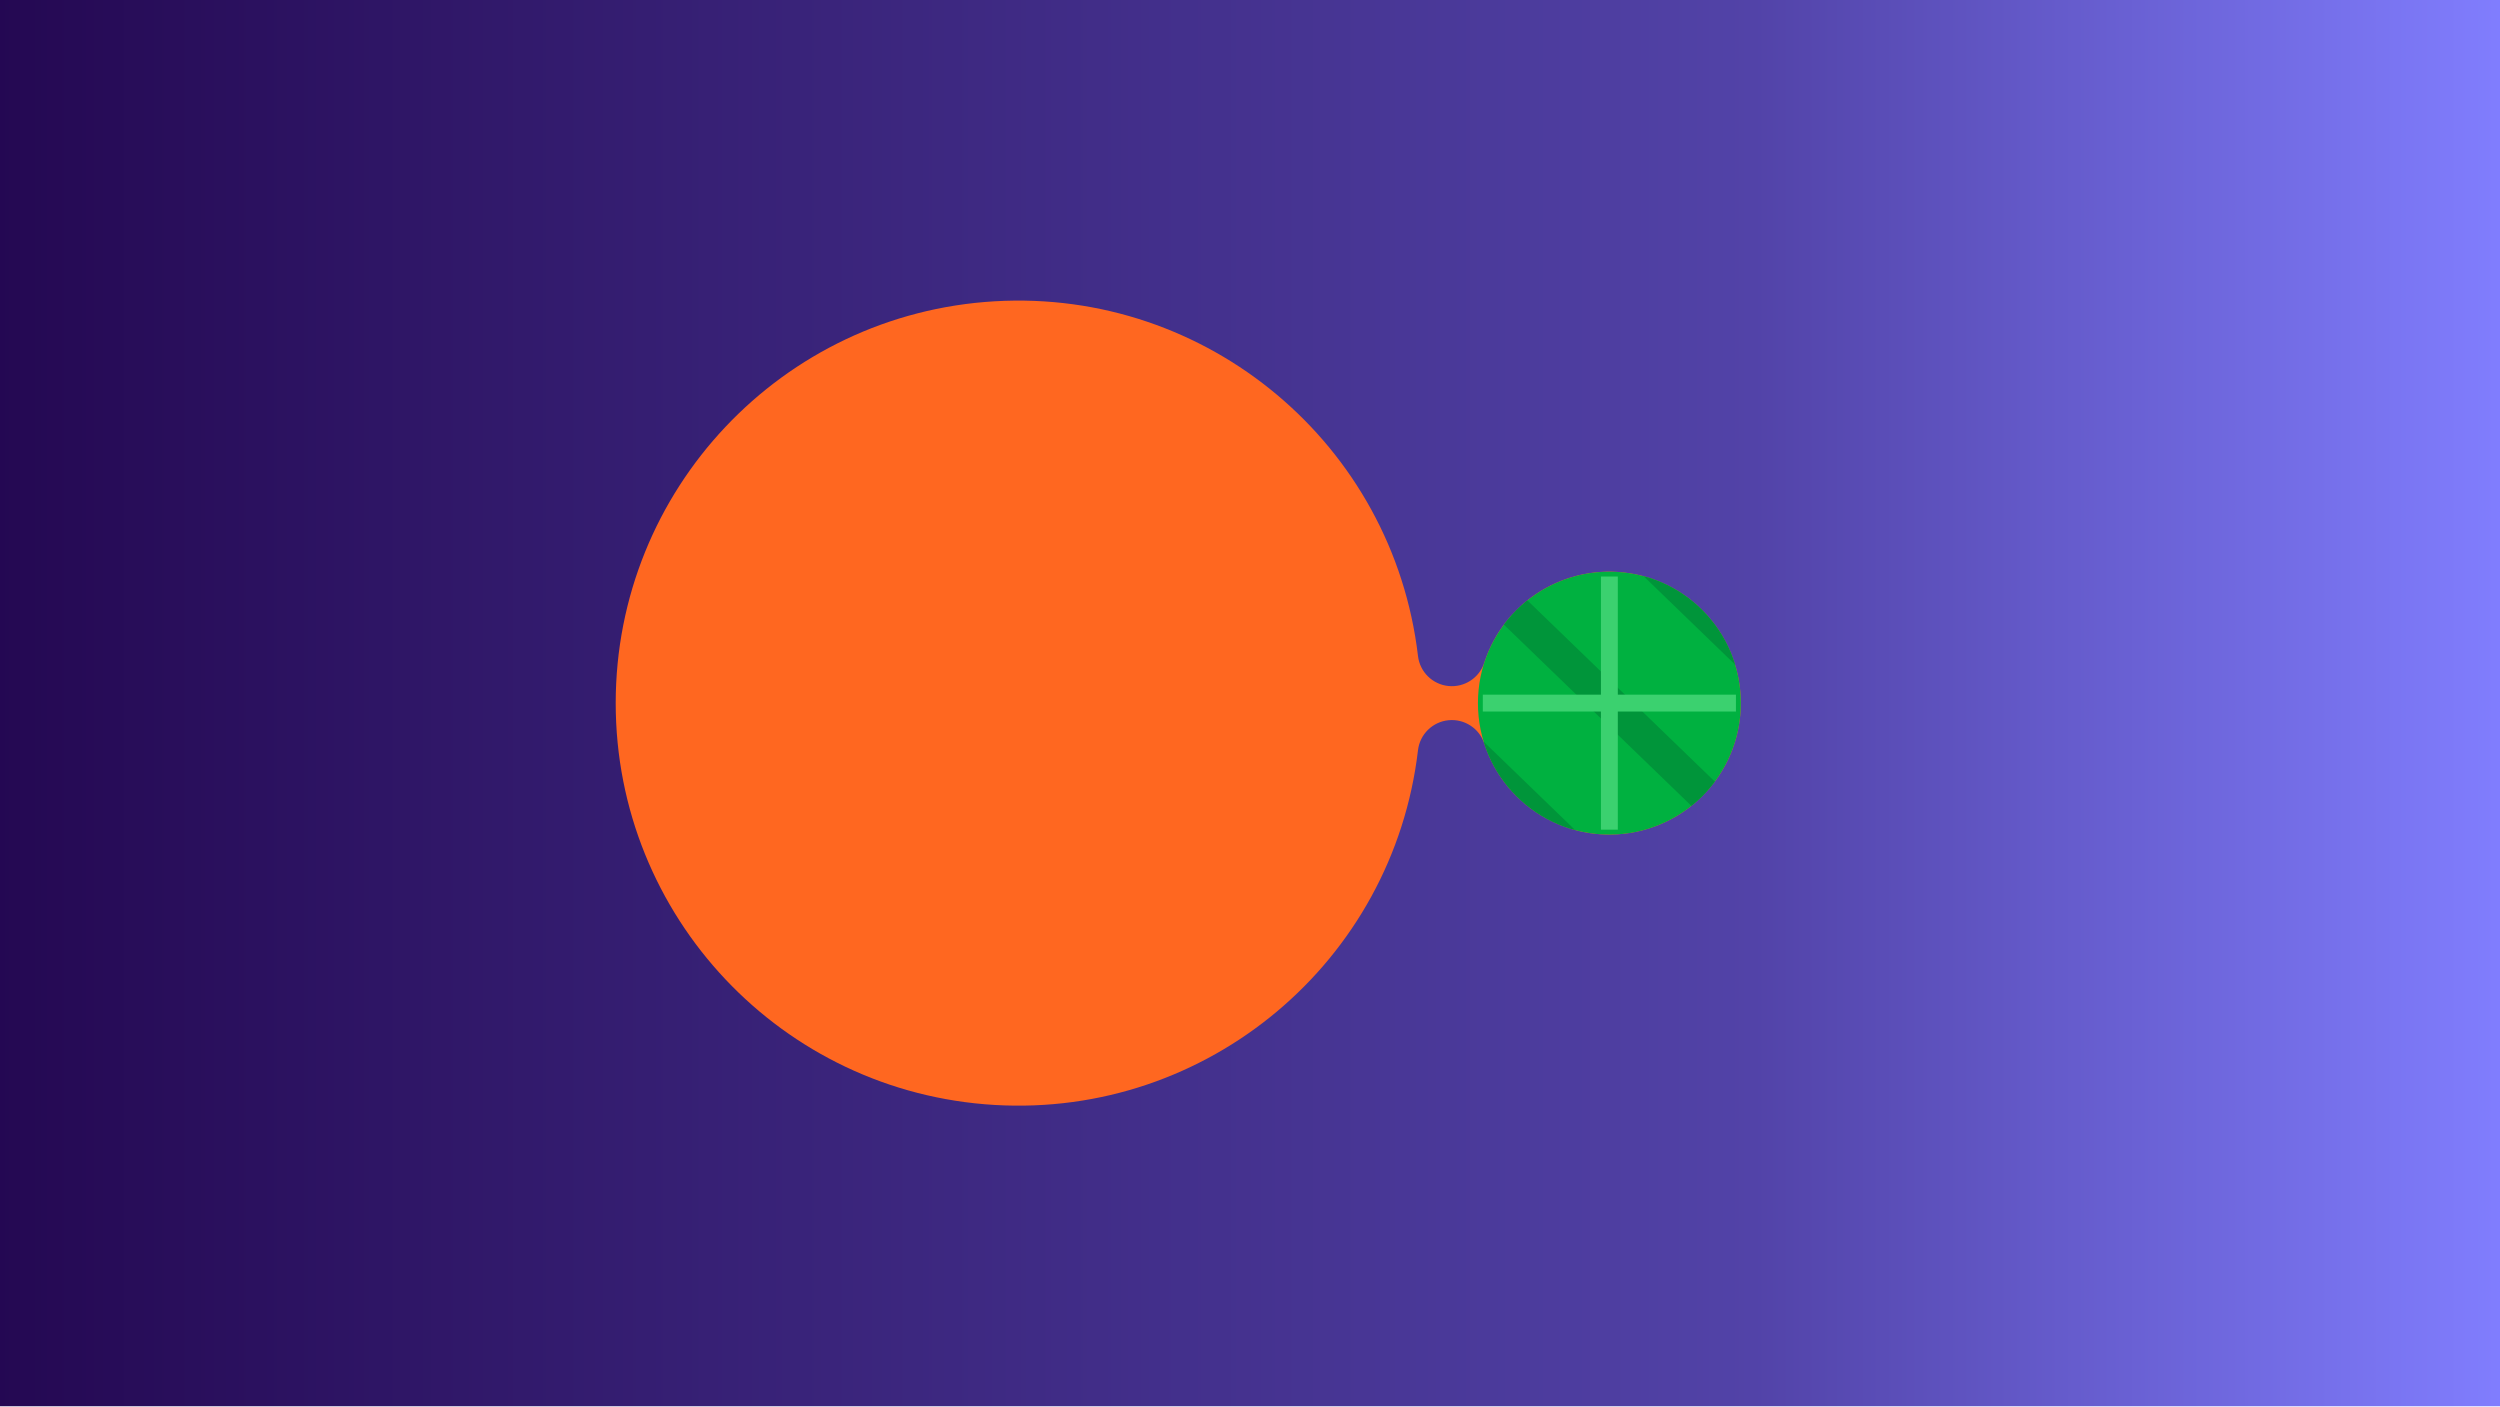
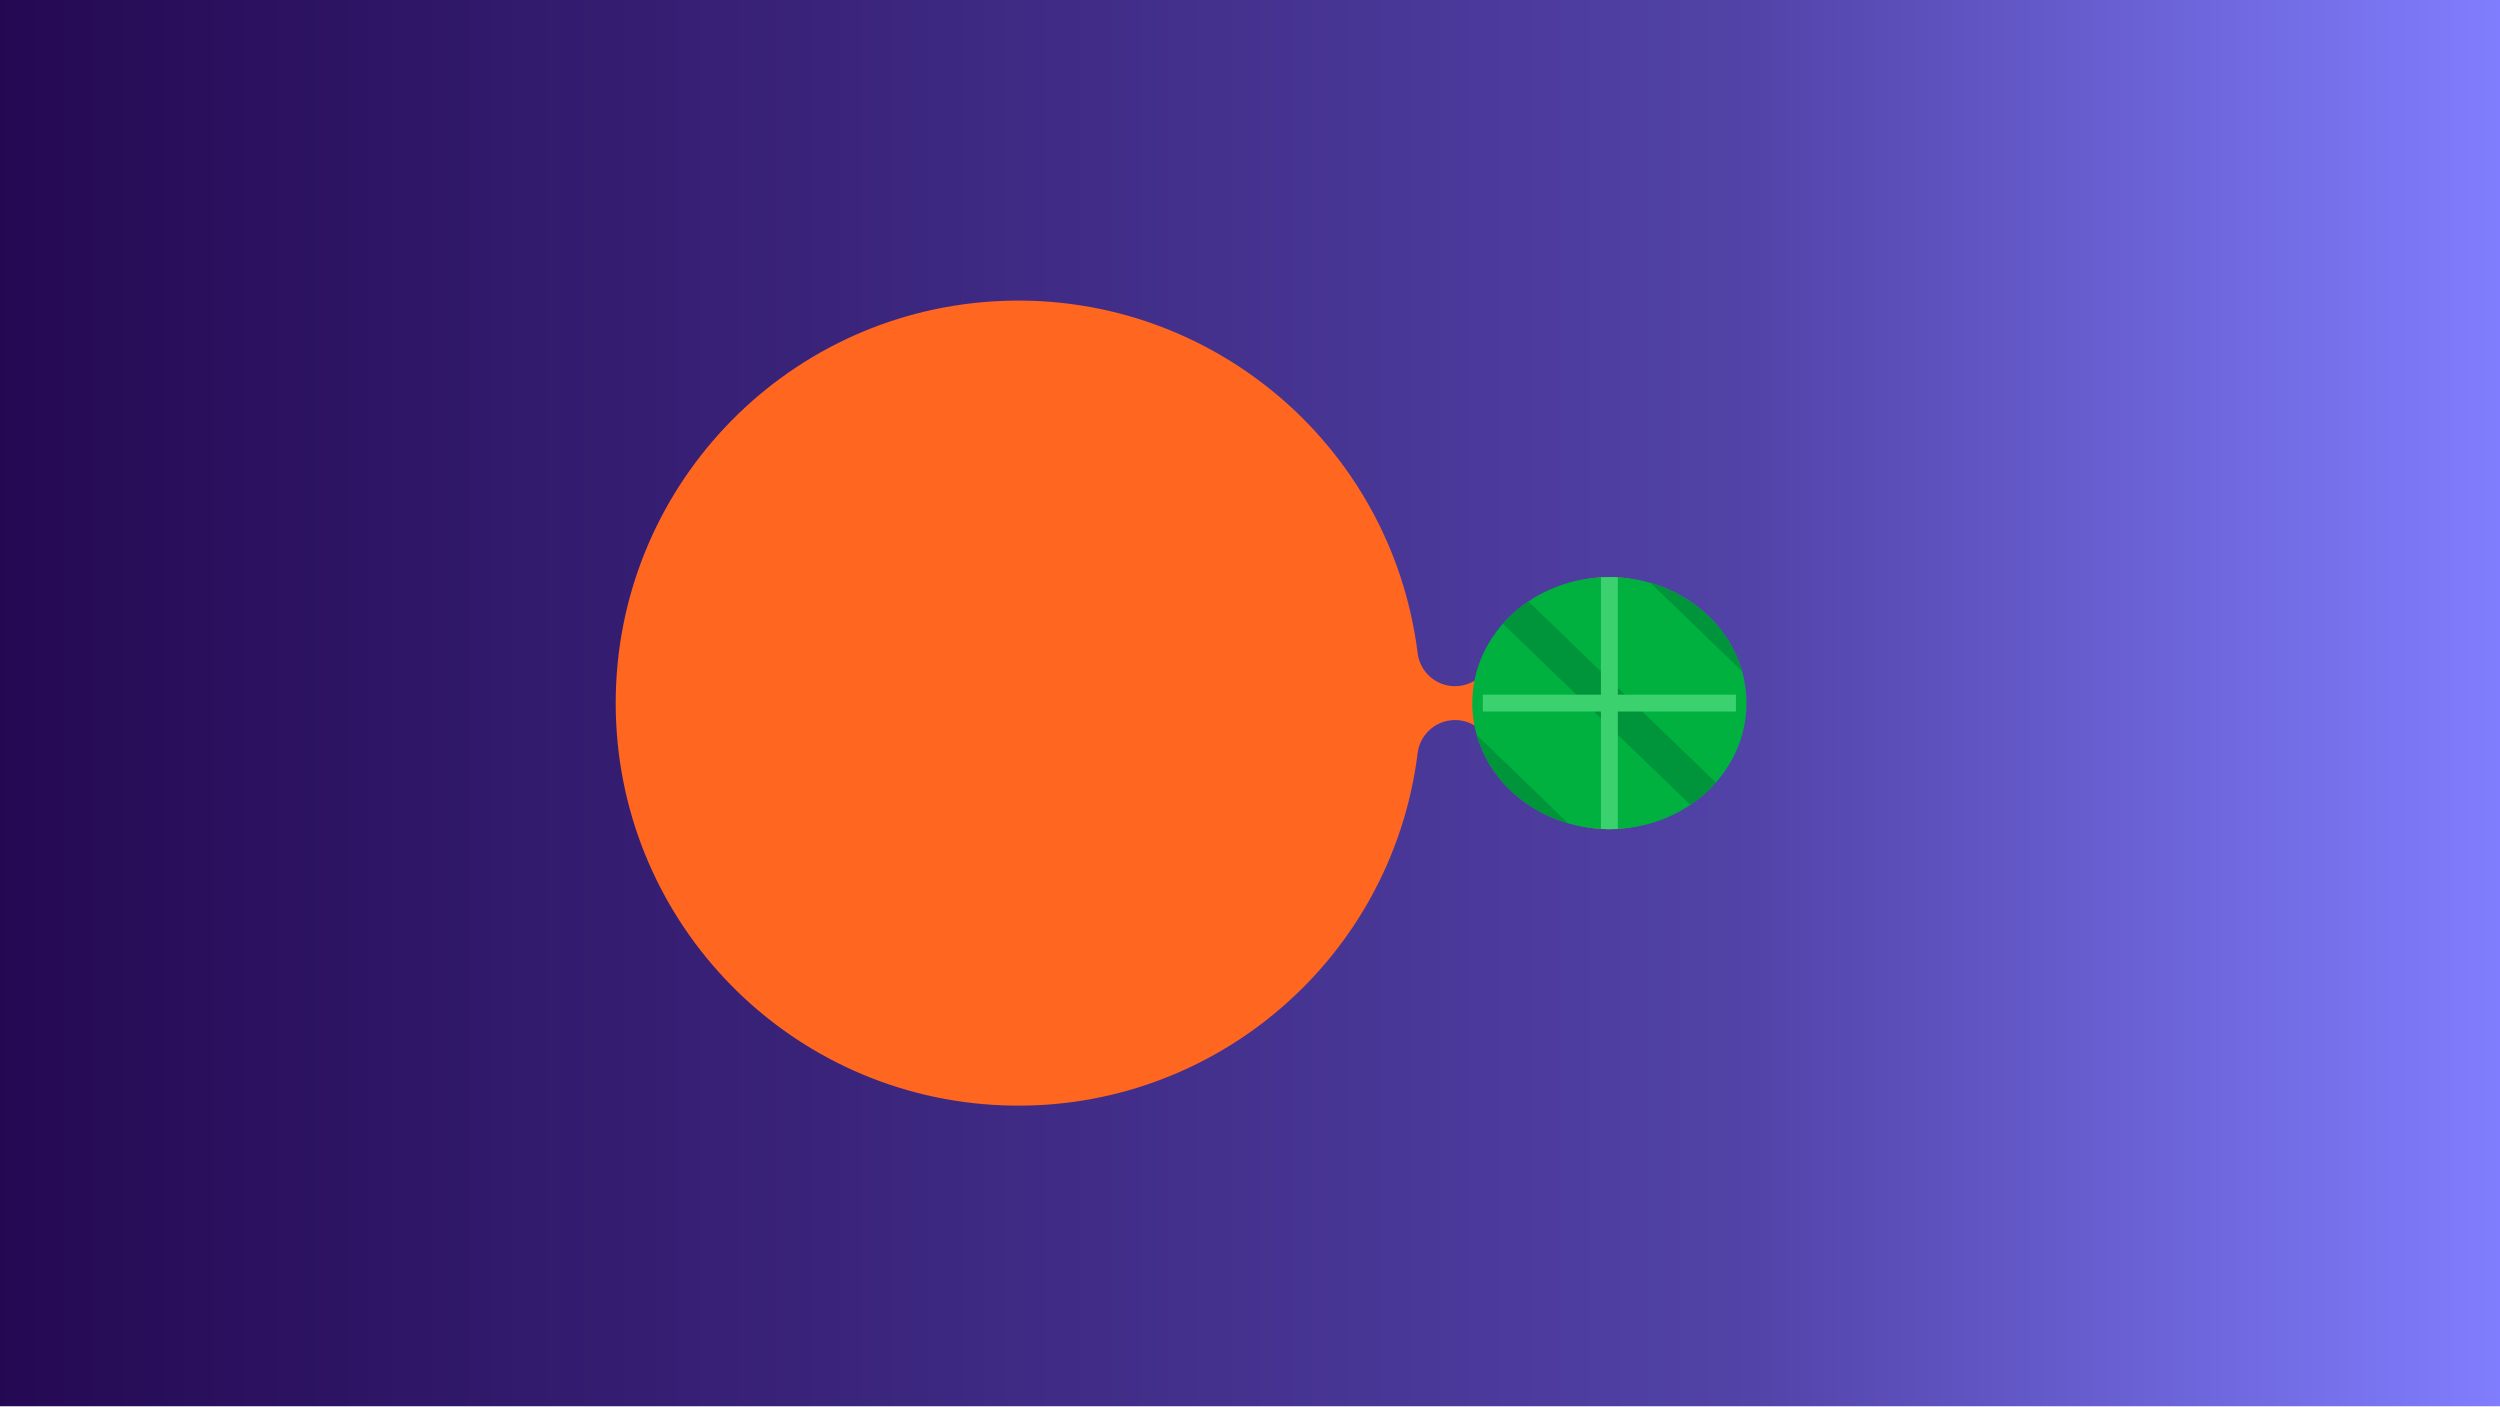
<svg xmlns="http://www.w3.org/2000/svg" viewBox="0 0 1920 1080" width="1920" height="1080">
  <defs>
    <linearGradient id="sfeerGrad" x1="0" y1="0" x2="1" y2="0">
      <stop offset="0" stop-color="#240852" />
      <stop offset="0.7" stop-color="#5243A8" />
      <stop offset="1" stop-color="#817EFF" />
    </linearGradient>
    <linearGradient id="sfeerGradU" gradientUnits="userSpaceOnUse" x1="0" y1="0" x2="1920" y2="0">
      <stop offset="0" stop-color="#240852" />
      <stop offset="0.7" stop-color="#5243A8" />
      <stop offset="1" stop-color="#817EFF" />
    </linearGradient>
  </defs>
  <rect id="fond" width="1920" height="1080" fill="url(#sfeerGrad)" />
-   <path id="point-fenetre" d="M1089.02 503.86A26.2 26.2 0 0 0 1139.96 508.88A100.95 100.95 0 1 1 1139.96 571.12A26.2 26.2 0 0 0 1089.02 576.14A309.14 309.14 0 1 1 1089.02 503.86Z" fill="#FF6720" />
+   <path id="point-fenetre" d="M1088.75 501.65A28.94 28.94 0 0 0 1144.75 507.71A96.79 96.79 0 1 1 1144.75 572.29A28.94 28.94 0 0 0 1088.75 578.35A309.14 309.14 0 1 1 1088.75 501.65Z" fill="#FF6720" />
  <g transform="translate(1236 540) scale(1) translate(-960 -540)">
    <clipPath id="fenetre-kg31">
-       <path d="M859.05 540a100.95 100.95 0 1 0 201.91 0a100.95 100.95 0 1 0 -201.91 0Z" />
+       <path d="M854.71 540a105.29 96.79 0 1 0 210.59 0a105.29 96.79 0 1 0 -210.59 0Z" />
    </clipPath>
    <g id="fenetre" clip-path="url(#fenetre-kg31)">
      <g id="kg31-plaque">
        <rect width="1920" height="1080" fill="#00B140" />
        <g transform="translate(960.0 540.0) scale(1.62) translate(-960.0 -540.0)">
          <path d="M-1260 -40L-60 1120 M-1170 -40L30 1120 M-1080 -40L120 1120 M-990 -40L210 1120 M-900 -40L300 1120 M-810 -40L390 1120 M-720 -40L480 1120 M-630 -40L570 1120 M-540 -40L660 1120 M-450 -40L750 1120 M-360 -40L840 1120 M-270 -40L930 1120 M-180 -40L1020 1120 M-90 -40L1110 1120 M0 -40L1200 1120 M90 -40L1290 1120 M180 -40L1380 1120 M270 -40L1470 1120 M360 -40L1560 1120 M450 -40L1650 1120 M540 -40L1740 1120 M630 -40L1830 1120 M720 -40L1920 1120 M810 -40L2010 1120 M900 -40L2100 1120 M990 -40L2190 1120 M1080 -40L2280 1120 M1170 -40L2370 1120 M1260 -40L2460 1120 M1350 -40L2550 1120 M1440 -40L2640 1120 M1530 -40L2730 1120 M1620 -40L2820 1120 M1710 -40L2910 1120 M1800 -40L3000 1120 M1890 -40L3090 1120 M1980 -40L3180 1120 M2070 -40L3270 1120 M2160 -40L3360 1120 M2250 -40L3450 1120 M2340 -40L3540 1120 M2430 -40L3630 1120 M2520 -40L3720 1120 M2610 -40L3810 1120 M2700 -40L3900 1120 M2790 -40L3990 1120 M2880 -40L4080 1120 M2970 -40L4170 1120 M3060 -40L4260 1120 M3150 -40L4350 1120" stroke="#00953A" stroke-width="16" fill="none" />
          <rect x="192.0" y="108.0" width="1536.0" height="864.0" fill="none" stroke="#3BD16F" stroke-width="6" stroke-dasharray="30 20" />
          <path d="M900.0 540.0H1020.0M960.0 480.0V600.0" stroke="#3BD16F" stroke-width="8" />
          <circle cx="960.0" cy="540.0" r="150" fill="none" stroke="#3BD16F" stroke-width="6" />
          <text x="960.0" y="790.0" font-family="Inter, Arial, sans-serif" font-size="64" font-weight="700" fill="#3BD16F" text-anchor="middle" letter-spacing="12">VIDÉO</text>
        </g>
      </g>
    </g>
  </g>
-   <path id="fenetre-repere" d="M1135.05 540a100.95 100.95 0 1 0 201.91 0a100.95 100.95 0 1 0 -201.91 0Z" fill="none" />
+   <path id="fenetre-repere" d="M1130.71 540a105.29 96.79 0 1 0 210.59 0a105.29 96.79 0 1 0 -210.59 0Z" fill="none" />
</svg>
